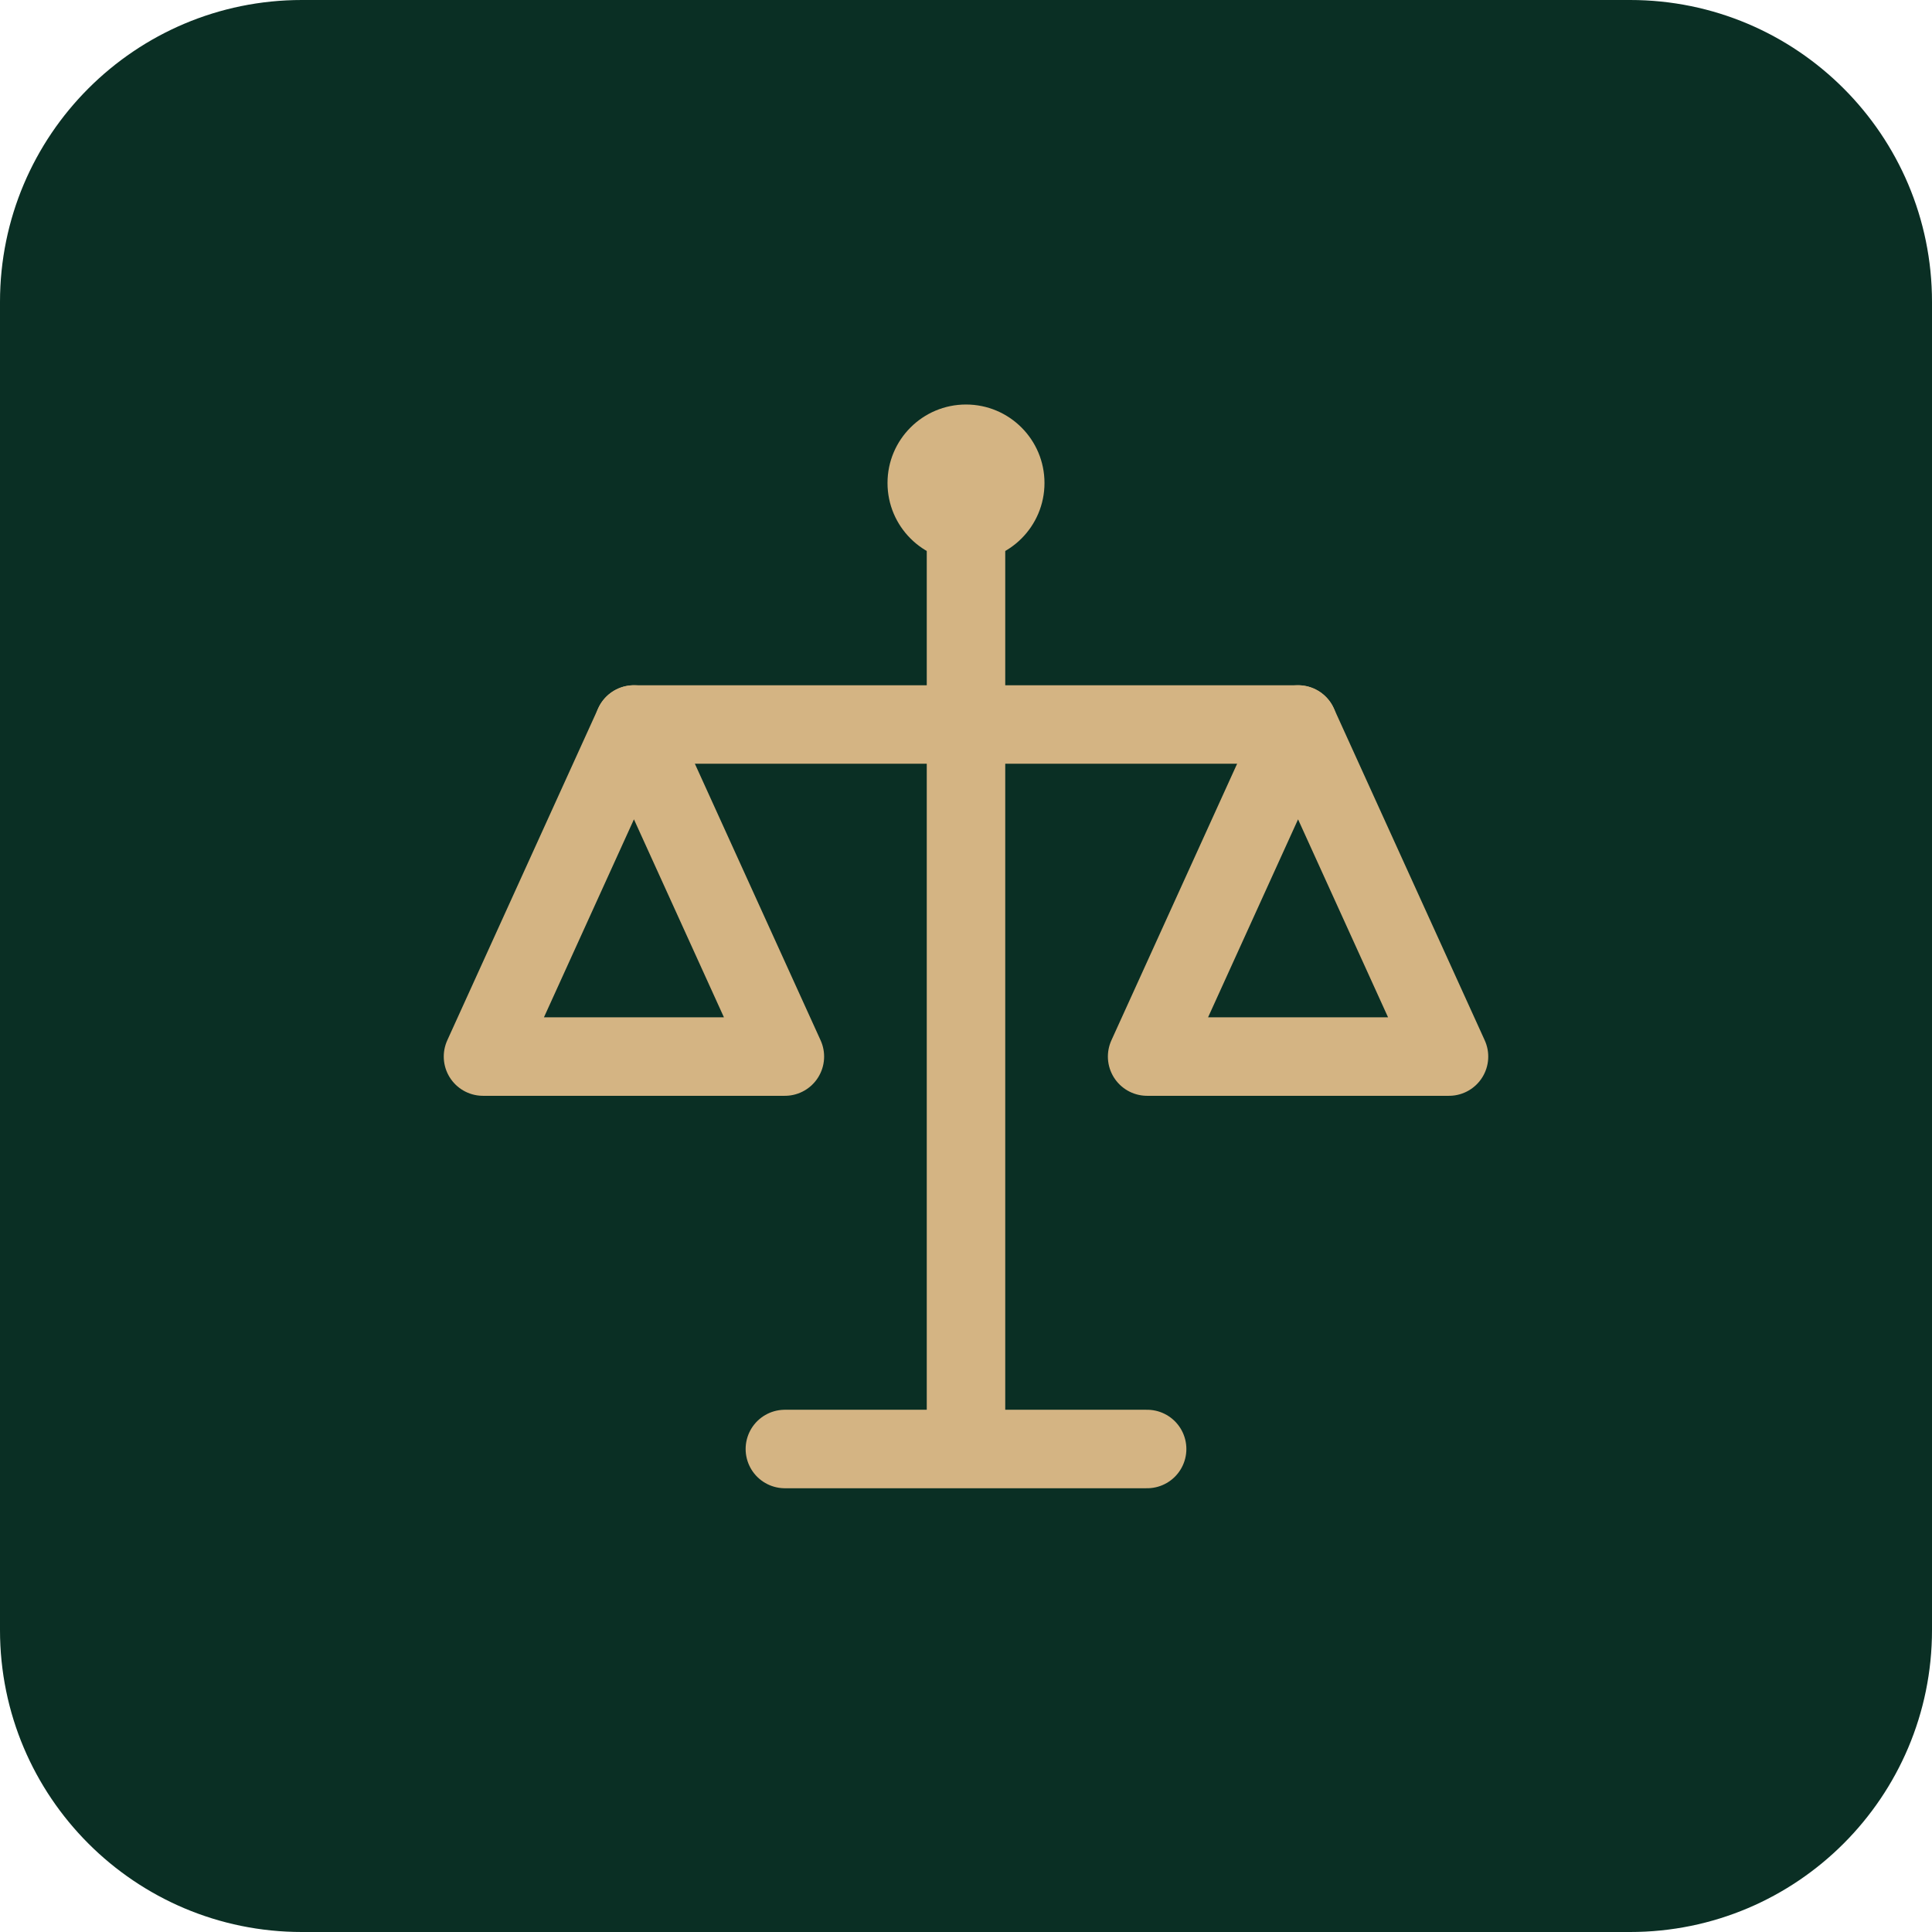
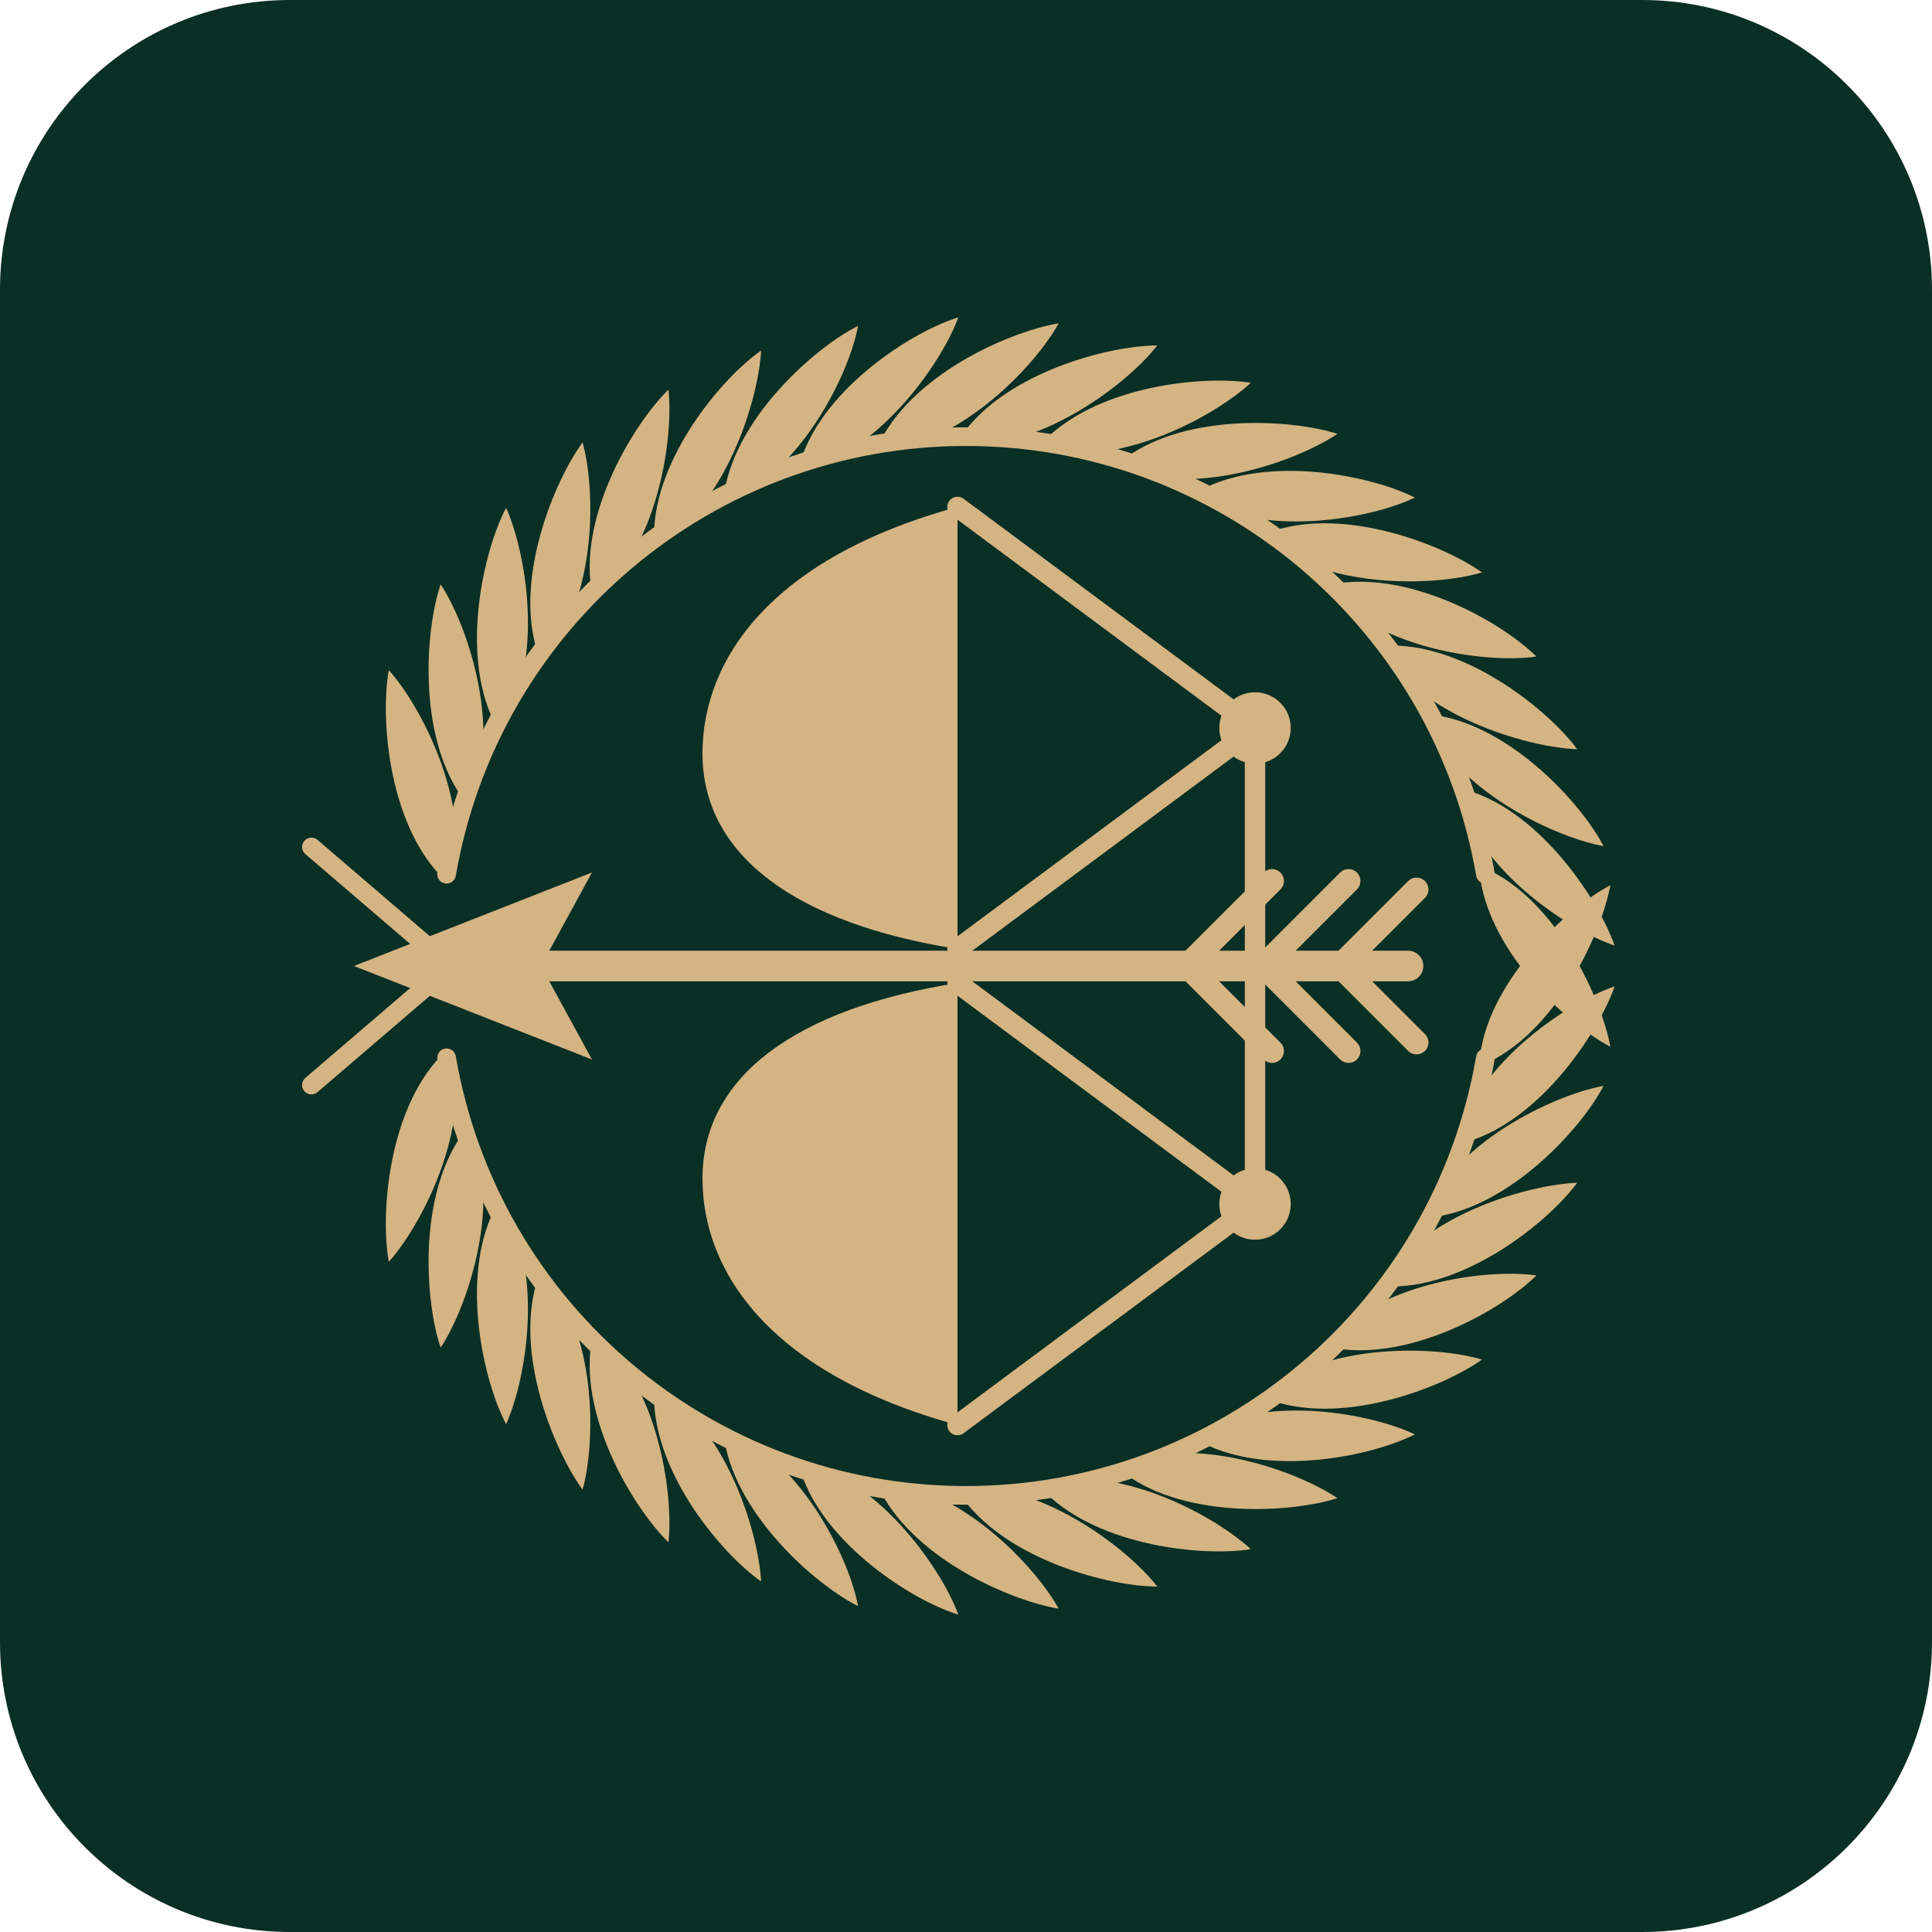
- <svg xmlns="http://www.w3.org/2000/svg" viewBox="0 0 64 64">
-   <rect width="64" height="64" rx="10" fill="#0a2f24" />
-   <g fill="none" stroke="#d4b483" stroke-width="2.6" stroke-linecap="round" stroke-linejoin="round">
-     <path d="M32 18v30M21 24h22M26 48h12" />
-     <path d="M21 24l-5 11h10l-5-11ZM43 24l-5 11h10l-5-11Z" />
+ <svg xmlns="http://www.w3.org/2000/svg" viewBox="0 0 200 200">
+   <rect width="200" height="200" rx="30" fill="#0a2f24" />
+   <g transform="translate(100 100) scale(0.88) translate(-100 -100)" fill="#d4b483" stroke="#d4b483" stroke-linejoin="round">
+     <g class="wreath">
+       <path d="M38.9,89.2 A62,62 0 0 1 161.1,89.2" fill="none" stroke-width="2.2" stroke-linecap="round" />
+       <path d="M38.9,110.8 A62,62 0 0 0 161.1,110.8" fill="none" stroke-width="2.2" stroke-linecap="round" />
+       <path d="M39.7,89.0 C41.5,80.2 35.8,69.3 32.1,65.2 C31.1,70.7 32.0,82.9 38.2,89.4 Z M42.1,79.8 C45.2,71.4 41.3,59.8 38.2,55.1 C36.4,60.4 35.5,72.6 40.6,80.0 Z M45.9,71.1 C50.3,63.3 48.2,51.2 45.9,46.1 C43.3,51.0 40.5,63.0 44.4,71.1 Z M51.0,63.1 C56.6,56.0 56.4,43.8 54.9,38.4 C51.6,42.9 46.9,54.2 49.5,62.8 Z M57.3,56.0 C63.9,49.8 65.6,37.7 65.0,32.2 C61.0,36.1 54.6,46.6 55.9,55.5 Z M64.6,49.9 C72.1,44.9 75.6,33.1 75.9,27.6 C71.3,30.8 63.4,40.2 63.3,49.2 Z M72.8,45.0 C80.9,41.2 86.3,30.2 87.3,24.7 C82.3,27.2 73.1,35.3 71.6,44.1 Z M81.6,41.5 C90.2,39.0 97.2,28.9 99.1,23.7 C93.8,25.3 83.4,31.9 80.6,40.4 Z M90.8,39.3 C99.8,38.2 108.2,29.3 110.9,24.4 C105.4,25.3 94.2,30.1 90.0,38.1 Z M100.3,38.7 C109.3,38.9 119.1,31.4 122.5,27.0 C116.9,27.0 105.0,30.1 99.7,37.3 Z M109.8,39.4 C118.7,41.1 129.4,35.2 133.5,31.4 C128.0,30.5 115.8,31.7 109.4,38.0 Z M119.0,41.7 C127.6,44.7 139.1,40.5 143.7,37.4 C138.4,35.7 126.1,34.9 118.8,40.2 Z M127.8,45.3 C135.8,49.6 147.8,47.3 152.8,44.9 C147.9,42.4 135.9,39.8 127.8,43.9 Z M135.9,50.3 C143.1,55.7 155.4,55.3 160.7,53.7 C156.2,50.5 144.8,46.0 136.2,48.8 Z M143.2,56.4 C149.4,62.9 161.6,64.4 167.1,63.6 C163.2,59.7 152.6,53.6 143.6,55.0 Z M149.4,63.6 C154.6,71.0 166.4,74.3 171.9,74.5 C168.6,70.0 159.1,62.3 150.1,62.3 Z M154.4,71.7 C158.4,79.8 169.5,84.9 175.0,85.9 C172.4,80.9 164.2,71.9 155.3,70.5 Z M158.1,80.4 C160.8,89.1 171.0,95.8 176.3,97.6 C174.5,92.4 167.8,82.1 159.2,79.4 Z M160.5,89.7 C161.8,98.6 170.8,106.9 175.8,109.5 C174.8,104.0 169.7,92.8 161.7,88.8 Z" stroke="none" />
+       <path d="M38.2,110.6 C32.0,117.1 31.1,129.3 32.1,134.8 C35.8,130.7 41.5,119.8 39.7,111.0 Z M40.6,120.0 C35.5,127.4 36.4,139.6 38.2,144.9 C41.3,140.2 45.2,128.6 42.1,120.2 Z M44.4,128.9 C40.5,137.0 43.3,149.0 45.9,153.9 C48.2,148.8 50.3,136.7 45.9,128.9 Z M49.5,137.2 C46.9,145.8 51.6,157.1 54.9,161.6 C56.4,156.2 56.6,144.0 51.0,136.9 Z M55.9,144.5 C54.6,153.4 61.0,163.9 65.0,167.8 C65.6,162.3 63.9,150.2 57.3,144.0 Z M63.3,150.8 C63.4,159.8 71.3,169.2 75.9,172.4 C75.6,166.9 72.1,155.1 64.6,150.1 Z M71.6,155.9 C73.1,164.7 82.3,172.8 87.3,175.3 C86.3,169.8 80.9,158.8 72.8,155.0 Z M80.6,159.6 C83.4,168.1 93.8,174.7 99.1,176.3 C97.2,171.1 90.2,161.0 81.6,158.5 Z M90.0,161.9 C94.2,169.9 105.4,174.7 110.9,175.6 C108.2,170.7 99.8,161.8 90.8,160.7 Z M99.7,162.7 C105.0,169.9 116.9,173.0 122.5,173.0 C119.1,168.6 109.3,161.1 100.3,161.3 Z M109.4,162.0 C115.8,168.3 128.0,169.5 133.5,168.6 C129.4,164.8 118.7,158.9 109.8,160.6 Z M118.8,159.8 C126.1,165.1 138.4,164.3 143.7,162.6 C139.1,159.5 127.6,155.3 119.0,158.3 Z M127.8,156.1 C135.9,160.2 147.9,157.6 152.8,155.1 C147.8,152.7 135.8,150.4 127.8,154.7 Z M136.2,151.2 C144.8,154.0 156.2,149.5 160.7,146.3 C155.4,144.7 143.1,144.3 135.9,149.7 Z M143.6,145.0 C152.6,146.4 163.2,140.3 167.1,136.4 C161.6,135.6 149.4,137.1 143.2,143.6 Z M150.1,137.7 C159.1,137.7 168.6,130.0 171.9,125.5 C166.4,125.7 154.6,129.0 149.4,136.4 Z M155.3,129.5 C164.2,128.1 172.4,119.1 175.0,114.1 C169.5,115.1 158.4,120.2 154.4,128.3 Z M159.2,120.6 C167.8,117.9 174.5,107.6 176.3,102.4 C171.0,104.2 160.8,110.9 158.1,119.6 Z M161.7,111.2 C169.7,107.2 174.8,96.0 175.8,90.5 C170.8,93.1 161.8,101.4 160.5,110.3 Z" stroke="none" />
+       <path d="M23,86 L44,104 M23,114 L44,96" fill="none" stroke-width="2.2" stroke-linecap="round" />
+     </g>
+     <g class="bow">
+       <path d="M99,46 C77,52 69,64 69,75 C69,87 80,95 99,98 Z" stroke="none" />
+       <path d="M99,154 C77,148 69,136 69,125 C69,113 80,105 99,102 Z" stroke="none" />
+       <path d="M99,46 L134,72 M99,98 L134,72 M99,154 L134,128 M99,102 L134,128" fill="none" stroke-width="2.4" stroke-linecap="round" />
+       <circle cx="134" cy="72" r="4.2" stroke="none" />
+       <circle cx="134" cy="128" r="4.2" stroke="none" />
+       <path d="M134,72 L134,128" fill="none" stroke-width="2.4" stroke-linecap="round" />
+     </g>
+     <g class="arrow">
+       <path d="M44,100 L152,100" fill="none" stroke-width="3.6" stroke-linecap="round" />
+       <path d="M28,100 L56,89 L50,100 L56,111 Z" stroke="none" />
+       <g fill="none" stroke-width="2.8" stroke-linecap="round">
+         <path d="M126,100 L136,90 M126,100 L136,110" />
+         <path d="M135,100 L145,90 M135,100 L145,110" />
+         <path d="M144,100 L153,91 M144,100 L153,109" />
+       </g>
+     </g>
  </g>
-   <circle cx="32" cy="16" r="2.6" fill="#d4b483" />
</svg>
